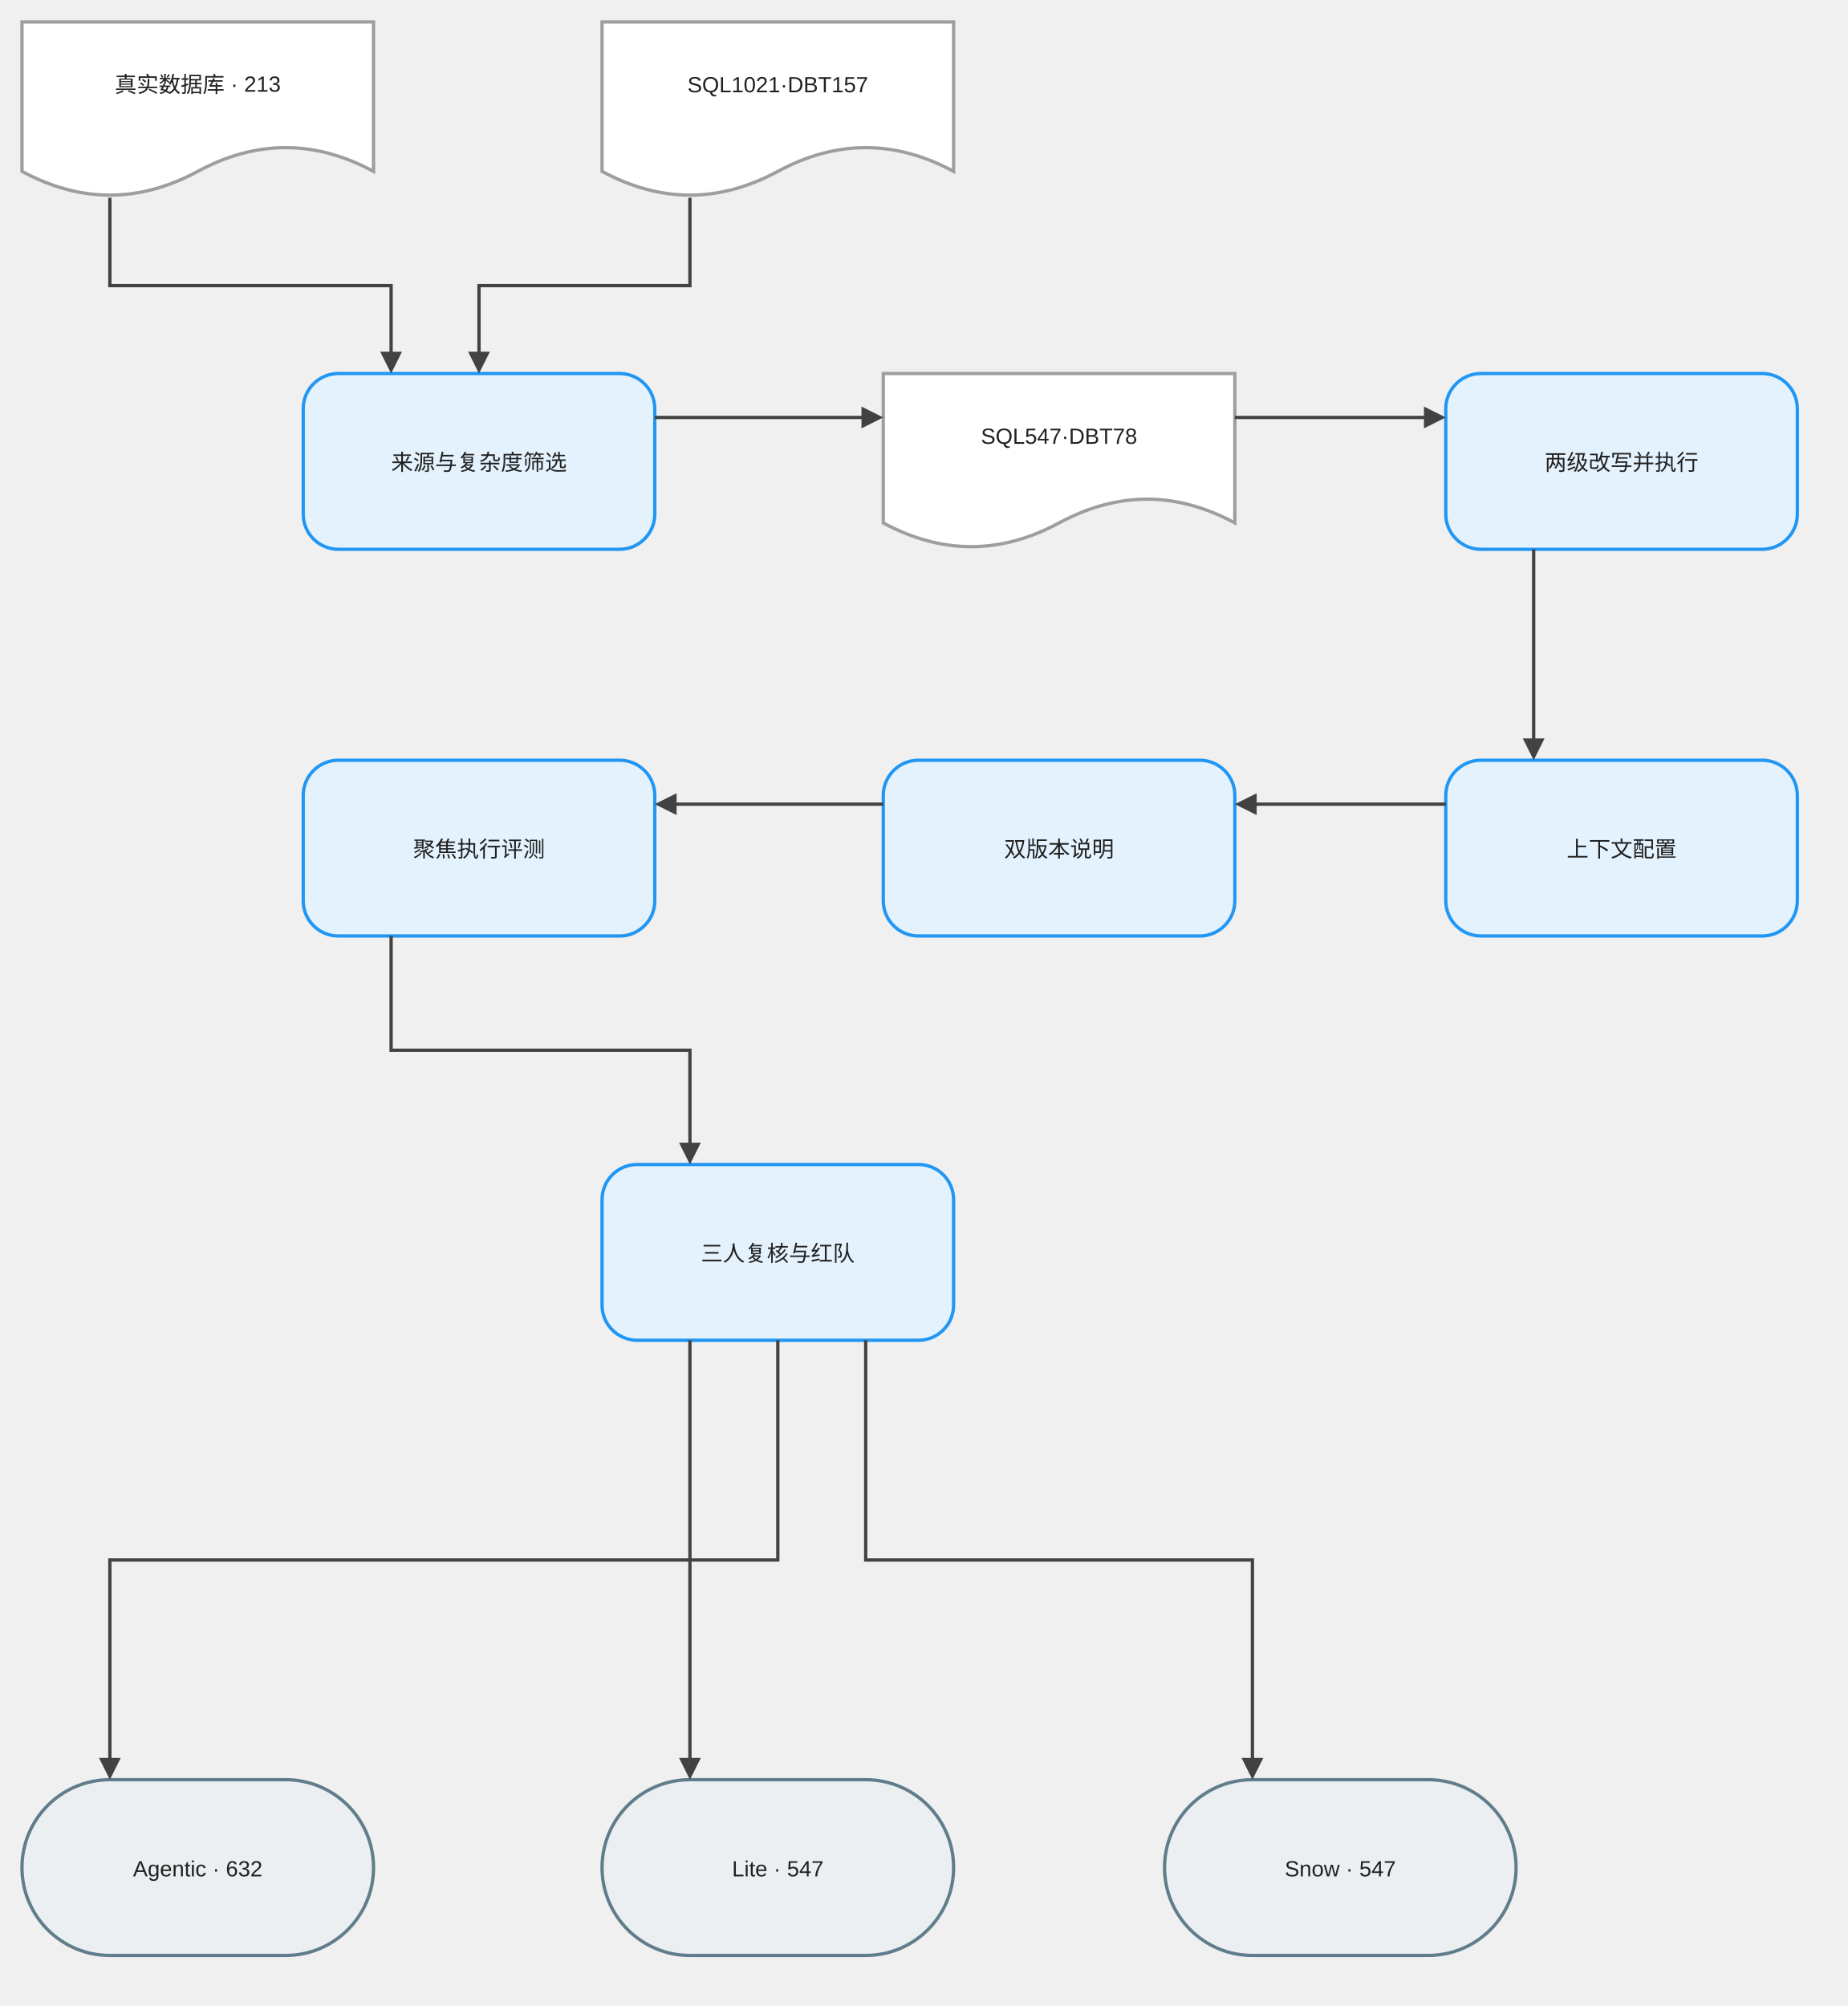
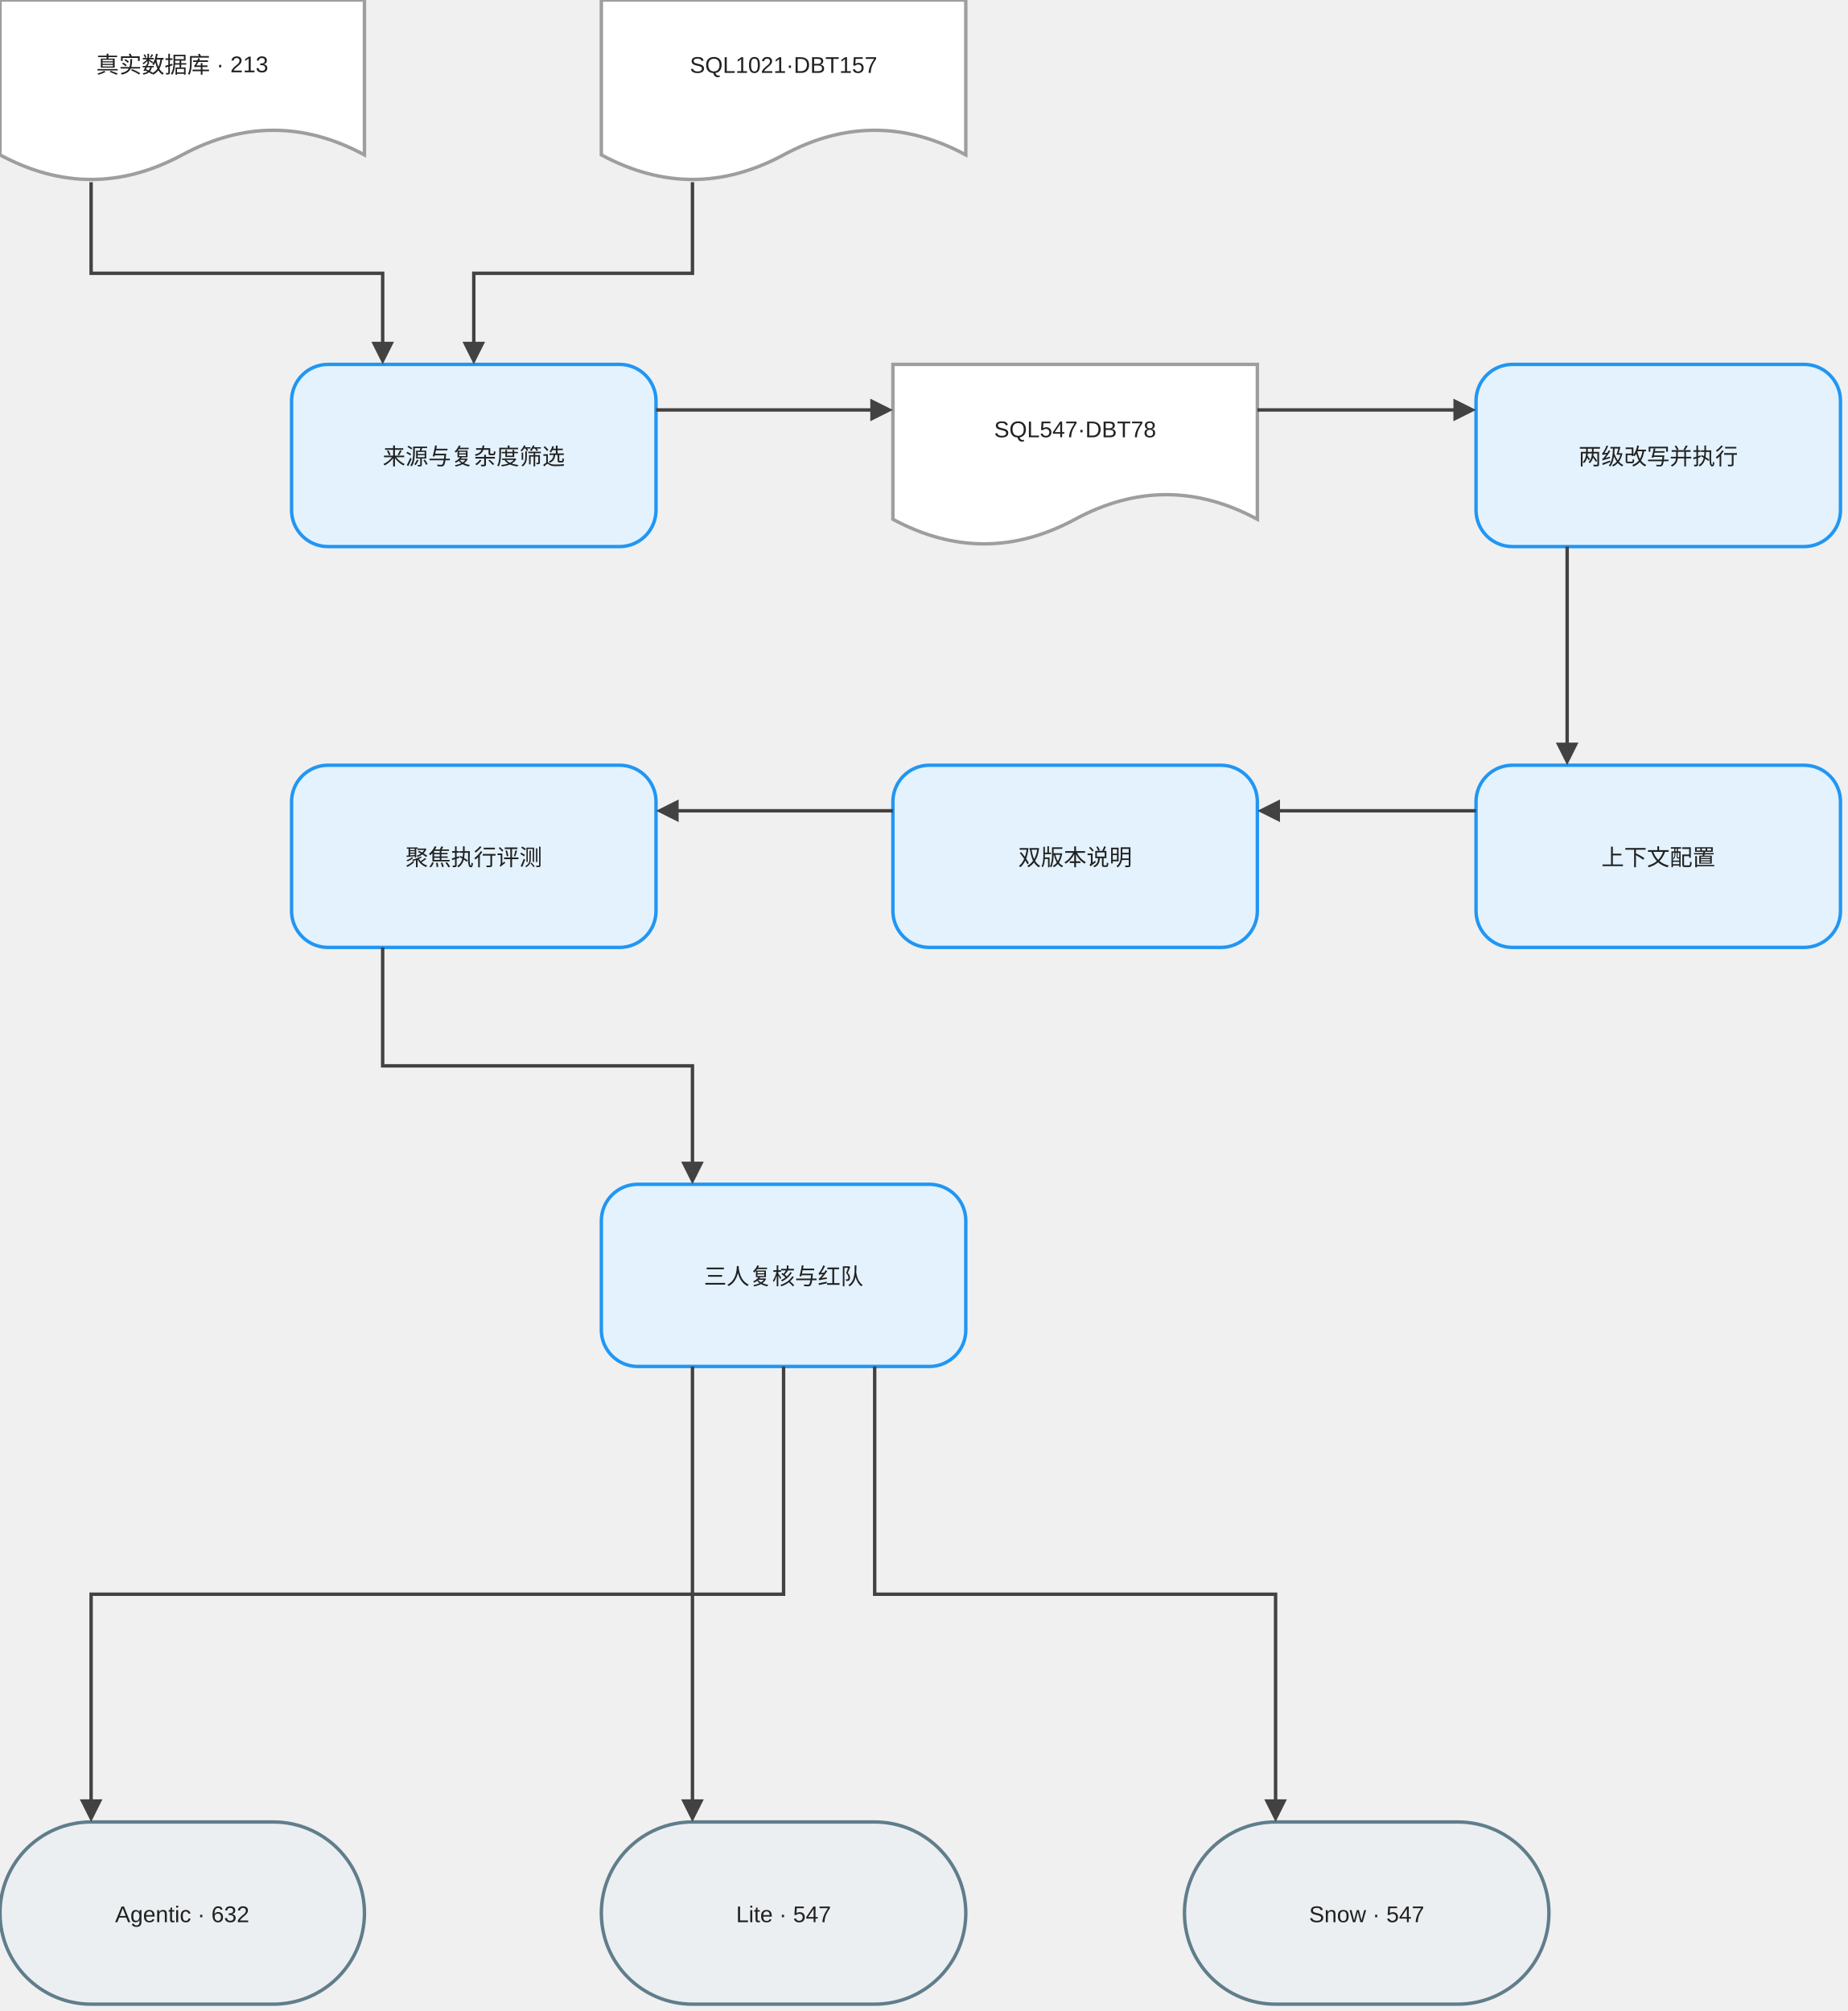
- <svg xmlns="http://www.w3.org/2000/svg" style="background: transparent; background-color: transparent; color-scheme: light;" version="1.1" width="841px" height="913px" viewBox="0 0 841 913" content="&lt;mxfile host=&quot;Electron&quot; agent=&quot;drawio-skill-cli&quot;&gt;&#10;  &lt;diagram name=&quot;Page-1&quot; id=&quot;0&quot;&gt;&#10;    &lt;mxGraphModel dx=&quot;-428&quot; dy=&quot;-256&quot; grid=&quot;0&quot; gridSize=&quot;8&quot; guides=&quot;1&quot; tooltips=&quot;1&quot; connect=&quot;1&quot; arrows=&quot;1&quot; fold=&quot;0&quot; page=&quot;0&quot; pageScale=&quot;1&quot; pageWidth=&quot;888&quot; pageHeight=&quot;984&quot; background=&quot;#FFFFFF&quot; math=&quot;0&quot; shadow=&quot;0&quot;&gt;&#10;      &lt;root&gt;&#10;        &lt;mxCell id=&quot;0&quot; /&gt;&#10;        &lt;mxCell id=&quot;1&quot; parent=&quot;0&quot; /&gt;&#10;        &lt;mxCell id=&quot;2&quot; parent=&quot;1&quot; style=&quot;convertToSvg=1;shape=document;boundedLbl=1;html=0;whiteSpace=wrap;fillColor=#FFFFFF;strokeColor=#9E9E9E;strokeWidth=1.5;fontColor=#212121;fontSize=10;fontFamily=Arial, Helvetica, sans-serif;verticalAlign=middle;align=center&quot; value=&quot;真实数据库 · 213&quot; vertex=&quot;1&quot;&gt;&#10;          &lt;mxGeometry height=&quot;80&quot; width=&quot;160&quot; y=&quot;24&quot; as=&quot;geometry&quot; /&gt;&#10;        &lt;/mxCell&gt;&#10;        &lt;mxCell id=&quot;3&quot; parent=&quot;1&quot; style=&quot;convertToSvg=1;shape=document;boundedLbl=1;html=0;whiteSpace=wrap;fillColor=#FFFFFF;strokeColor=#9E9E9E;strokeWidth=1.5;fontColor=#212121;fontSize=10;fontFamily=Arial, Helvetica, sans-serif;verticalAlign=middle;align=center&quot; value=&quot;SQL1021·DBT157&quot; vertex=&quot;1&quot;&gt;&#10;          &lt;mxGeometry height=&quot;80&quot; width=&quot;160&quot; x=&quot;264&quot; y=&quot;24&quot; as=&quot;geometry&quot; /&gt;&#10;        &lt;/mxCell&gt;&#10;        &lt;mxCell id=&quot;4&quot; parent=&quot;1&quot; style=&quot;convertToSvg=1;rounded=1;arcSize=20;html=0;whiteSpace=wrap;fillColor=#E3F2FD;strokeColor=#2196F3;strokeWidth=1.5;fontColor=#212121;fontSize=10;fontFamily=Arial, Helvetica, sans-serif;verticalAlign=middle;align=center&quot; value=&quot;来源与复杂度筛选&quot; vertex=&quot;1&quot;&gt;&#10;          &lt;mxGeometry height=&quot;80&quot; width=&quot;160&quot; x=&quot;128&quot; y=&quot;184&quot; as=&quot;geometry&quot; /&gt;&#10;        &lt;/mxCell&gt;&#10;        &lt;mxCell id=&quot;5&quot; parent=&quot;1&quot; style=&quot;convertToSvg=1;shape=document;boundedLbl=1;html=0;whiteSpace=wrap;fillColor=#FFFFFF;strokeColor=#9E9E9E;strokeWidth=1.5;fontColor=#212121;fontSize=10;fontFamily=Arial, Helvetica, sans-serif;verticalAlign=middle;align=center&quot; value=&quot;SQL547·DBT78&quot; vertex=&quot;1&quot;&gt;&#10;          &lt;mxGeometry height=&quot;80&quot; width=&quot;160&quot; x=&quot;392&quot; y=&quot;184&quot; as=&quot;geometry&quot; /&gt;&#10;        &lt;/mxCell&gt;&#10;        &lt;mxCell id=&quot;6&quot; parent=&quot;1&quot; style=&quot;convertToSvg=1;rounded=1;arcSize=20;html=0;whiteSpace=wrap;fillColor=#E3F2FD;strokeColor=#2196F3;strokeWidth=1.5;fontColor=#212121;fontSize=10;fontFamily=Arial, Helvetica, sans-serif;verticalAlign=middle;align=center&quot; value=&quot;两级改写并执行&quot; vertex=&quot;1&quot;&gt;&#10;          &lt;mxGeometry height=&quot;80&quot; width=&quot;160&quot; x=&quot;648&quot; y=&quot;184&quot; as=&quot;geometry&quot; /&gt;&#10;        &lt;/mxCell&gt;&#10;        &lt;mxCell id=&quot;7&quot; parent=&quot;1&quot; style=&quot;convertToSvg=1;rounded=1;arcSize=20;html=0;whiteSpace=wrap;fillColor=#E3F2FD;strokeColor=#2196F3;strokeWidth=1.5;fontColor=#212121;fontSize=10;fontFamily=Arial, Helvetica, sans-serif;verticalAlign=middle;align=center&quot; value=&quot;上下文配置&quot; vertex=&quot;1&quot;&gt;&#10;          &lt;mxGeometry height=&quot;80&quot; width=&quot;160&quot; x=&quot;648&quot; y=&quot;360&quot; as=&quot;geometry&quot; /&gt;&#10;        &lt;/mxCell&gt;&#10;        &lt;mxCell id=&quot;8&quot; parent=&quot;1&quot; style=&quot;convertToSvg=1;rounded=1;arcSize=20;html=0;whiteSpace=wrap;fillColor=#E3F2FD;strokeColor=#2196F3;strokeWidth=1.5;fontColor=#212121;fontSize=10;fontFamily=Arial, Helvetica, sans-serif;verticalAlign=middle;align=center&quot; value=&quot;双版本说明&quot; vertex=&quot;1&quot;&gt;&#10;          &lt;mxGeometry height=&quot;80&quot; width=&quot;160&quot; x=&quot;392&quot; y=&quot;360&quot; as=&quot;geometry&quot; /&gt;&#10;        &lt;/mxCell&gt;&#10;        &lt;mxCell id=&quot;9&quot; parent=&quot;1&quot; style=&quot;convertToSvg=1;rounded=1;arcSize=20;html=0;whiteSpace=wrap;fillColor=#E3F2FD;strokeColor=#2196F3;strokeWidth=1.5;fontColor=#212121;fontSize=10;fontFamily=Arial, Helvetica, sans-serif;verticalAlign=middle;align=center&quot; value=&quot;聚焦执行评测&quot; vertex=&quot;1&quot;&gt;&#10;          &lt;mxGeometry height=&quot;80&quot; width=&quot;160&quot; x=&quot;128&quot; y=&quot;360&quot; as=&quot;geometry&quot; /&gt;&#10;        &lt;/mxCell&gt;&#10;        &lt;mxCell id=&quot;10&quot; parent=&quot;1&quot; style=&quot;convertToSvg=1;rounded=1;arcSize=20;html=0;whiteSpace=wrap;fillColor=#E3F2FD;strokeColor=#2196F3;strokeWidth=1.5;fontColor=#212121;fontSize=10;fontFamily=Arial, Helvetica, sans-serif;verticalAlign=middle;align=center&quot; value=&quot;三人复核与红队&quot; vertex=&quot;1&quot;&gt;&#10;          &lt;mxGeometry height=&quot;80&quot; width=&quot;160&quot; x=&quot;264&quot; y=&quot;544&quot; as=&quot;geometry&quot; /&gt;&#10;        &lt;/mxCell&gt;&#10;        &lt;mxCell id=&quot;11&quot; parent=&quot;1&quot; style=&quot;convertToSvg=1;rounded=1;arcSize=50;html=0;whiteSpace=wrap;fillColor=#ECEFF1;strokeColor=#607D8B;strokeWidth=1.5;fontColor=#212121;fontSize=10;fontFamily=Arial, Helvetica, sans-serif;verticalAlign=middle;align=center&quot; value=&quot;Agentic · 632&quot; vertex=&quot;1&quot;&gt;&#10;          &lt;mxGeometry height=&quot;80&quot; width=&quot;160&quot; y=&quot;824&quot; as=&quot;geometry&quot; /&gt;&#10;        &lt;/mxCell&gt;&#10;        &lt;mxCell id=&quot;12&quot; parent=&quot;1&quot; style=&quot;convertToSvg=1;rounded=1;arcSize=50;html=0;whiteSpace=wrap;fillColor=#ECEFF1;strokeColor=#607D8B;strokeWidth=1.5;fontColor=#212121;fontSize=10;fontFamily=Arial, Helvetica, sans-serif;verticalAlign=middle;align=center&quot; value=&quot;Lite · 547&quot; vertex=&quot;1&quot;&gt;&#10;          &lt;mxGeometry height=&quot;80&quot; width=&quot;160&quot; x=&quot;264&quot; y=&quot;824&quot; as=&quot;geometry&quot; /&gt;&#10;        &lt;/mxCell&gt;&#10;        &lt;mxCell id=&quot;13&quot; parent=&quot;1&quot; style=&quot;convertToSvg=1;rounded=1;arcSize=50;html=0;whiteSpace=wrap;fillColor=#ECEFF1;strokeColor=#607D8B;strokeWidth=1.5;fontColor=#212121;fontSize=10;fontFamily=Arial, Helvetica, sans-serif;verticalAlign=middle;align=center&quot; value=&quot;Snow · 547&quot; vertex=&quot;1&quot;&gt;&#10;          &lt;mxGeometry height=&quot;80&quot; width=&quot;160&quot; x=&quot;520&quot; y=&quot;824&quot; as=&quot;geometry&quot; /&gt;&#10;        &lt;/mxCell&gt;&#10;        &lt;mxCell id=&quot;14&quot; edge=&quot;1&quot; parent=&quot;1&quot; source=&quot;2&quot; style=&quot;convertToSvg=1;edgeStyle=orthogonalEdgeStyle;rounded=0;orthogonalLoop=1;jettySize=auto;html=0;strokeColor=#424242;strokeWidth=1.5;endArrow=block;endFill=1;exitX=0.25;exitY=1;exitDx=0;exitDy=0;entryX=0.25;entryY=0;entryDx=0;entryDy=0;jumpStyle=arc;jumpSize=8&quot; target=&quot;4&quot; value=&quot;&quot;&gt;&#10;          &lt;mxGeometry relative=&quot;1&quot; as=&quot;geometry&quot; /&gt;&#10;        &lt;/mxCell&gt;&#10;        &lt;mxCell id=&quot;15&quot; edge=&quot;1&quot; parent=&quot;1&quot; source=&quot;3&quot; style=&quot;convertToSvg=1;edgeStyle=orthogonalEdgeStyle;rounded=0;orthogonalLoop=1;jettySize=auto;html=0;strokeColor=#424242;strokeWidth=1.5;endArrow=block;endFill=1;exitX=0.25;exitY=1;exitDx=0;exitDy=0;entryX=0.5;entryY=0;entryDx=0;entryDy=0;jumpStyle=arc;jumpSize=8&quot; target=&quot;4&quot; value=&quot;&quot;&gt;&#10;          &lt;mxGeometry relative=&quot;1&quot; as=&quot;geometry&quot; /&gt;&#10;        &lt;/mxCell&gt;&#10;        &lt;mxCell id=&quot;16&quot; edge=&quot;1&quot; parent=&quot;1&quot; source=&quot;4&quot; style=&quot;convertToSvg=1;edgeStyle=orthogonalEdgeStyle;rounded=0;orthogonalLoop=1;jettySize=auto;html=0;strokeColor=#424242;strokeWidth=1.5;endArrow=block;endFill=1;exitX=1;exitY=0.25;exitDx=0;exitDy=0;entryX=0;entryY=0.25;entryDx=0;entryDy=0;jumpStyle=arc;jumpSize=8&quot; target=&quot;5&quot; value=&quot;&quot;&gt;&#10;          &lt;mxGeometry relative=&quot;1&quot; as=&quot;geometry&quot; /&gt;&#10;        &lt;/mxCell&gt;&#10;        &lt;mxCell id=&quot;17&quot; edge=&quot;1&quot; parent=&quot;1&quot; source=&quot;5&quot; style=&quot;convertToSvg=1;edgeStyle=orthogonalEdgeStyle;rounded=0;orthogonalLoop=1;jettySize=auto;html=0;strokeColor=#424242;strokeWidth=1.5;endArrow=block;endFill=1;exitX=1;exitY=0.25;exitDx=0;exitDy=0;entryX=0;entryY=0.25;entryDx=0;entryDy=0;jumpStyle=arc;jumpSize=8&quot; target=&quot;6&quot; value=&quot;&quot;&gt;&#10;          &lt;mxGeometry relative=&quot;1&quot; as=&quot;geometry&quot; /&gt;&#10;        &lt;/mxCell&gt;&#10;        &lt;mxCell id=&quot;18&quot; edge=&quot;1&quot; parent=&quot;1&quot; source=&quot;6&quot; style=&quot;convertToSvg=1;edgeStyle=orthogonalEdgeStyle;rounded=0;orthogonalLoop=1;jettySize=auto;html=0;strokeColor=#424242;strokeWidth=1.5;endArrow=block;endFill=1;exitX=0.25;exitY=1;exitDx=0;exitDy=0;entryX=0.25;entryY=0;entryDx=0;entryDy=0;jumpStyle=arc;jumpSize=8&quot; target=&quot;7&quot; value=&quot;&quot;&gt;&#10;          &lt;mxGeometry relative=&quot;1&quot; as=&quot;geometry&quot; /&gt;&#10;        &lt;/mxCell&gt;&#10;        &lt;mxCell id=&quot;19&quot; edge=&quot;1&quot; parent=&quot;1&quot; source=&quot;7&quot; style=&quot;convertToSvg=1;edgeStyle=orthogonalEdgeStyle;rounded=0;orthogonalLoop=1;jettySize=auto;html=0;strokeColor=#424242;strokeWidth=1.5;endArrow=block;endFill=1;exitX=0;exitY=0.25;exitDx=0;exitDy=0;entryX=1;entryY=0.25;entryDx=0;entryDy=0;jumpStyle=arc;jumpSize=8&quot; target=&quot;8&quot; value=&quot;&quot;&gt;&#10;          &lt;mxGeometry relative=&quot;1&quot; as=&quot;geometry&quot; /&gt;&#10;        &lt;/mxCell&gt;&#10;        &lt;mxCell id=&quot;20&quot; edge=&quot;1&quot; parent=&quot;1&quot; source=&quot;8&quot; style=&quot;convertToSvg=1;edgeStyle=orthogonalEdgeStyle;rounded=0;orthogonalLoop=1;jettySize=auto;html=0;strokeColor=#424242;strokeWidth=1.5;endArrow=block;endFill=1;exitX=0;exitY=0.25;exitDx=0;exitDy=0;entryX=1;entryY=0.25;entryDx=0;entryDy=0;jumpStyle=arc;jumpSize=8&quot; target=&quot;9&quot; value=&quot;&quot;&gt;&#10;          &lt;mxGeometry relative=&quot;1&quot; as=&quot;geometry&quot; /&gt;&#10;        &lt;/mxCell&gt;&#10;        &lt;mxCell id=&quot;21&quot; edge=&quot;1&quot; parent=&quot;1&quot; source=&quot;9&quot; style=&quot;convertToSvg=1;edgeStyle=orthogonalEdgeStyle;rounded=0;orthogonalLoop=1;jettySize=auto;html=0;strokeColor=#424242;strokeWidth=1.5;endArrow=block;endFill=1;exitX=0.25;exitY=1;exitDx=0;exitDy=0;entryX=0.25;entryY=0;entryDx=0;entryDy=0;jumpStyle=arc;jumpSize=8&quot; target=&quot;10&quot; value=&quot;&quot;&gt;&#10;          &lt;mxGeometry relative=&quot;1&quot; as=&quot;geometry&quot; /&gt;&#10;        &lt;/mxCell&gt;&#10;        &lt;mxCell id=&quot;22&quot; edge=&quot;1&quot; parent=&quot;1&quot; source=&quot;10&quot; style=&quot;convertToSvg=1;edgeStyle=orthogonalEdgeStyle;rounded=0;orthogonalLoop=1;jettySize=auto;html=0;strokeColor=#424242;strokeWidth=1.5;endArrow=block;endFill=1;exitX=0.25;exitY=1;exitDx=0;exitDy=0;entryX=0.25;entryY=0;entryDx=0;entryDy=0;jumpStyle=arc;jumpSize=8&quot; target=&quot;11&quot; value=&quot;&quot;&gt;&#10;          &lt;mxGeometry relative=&quot;1&quot; as=&quot;geometry&quot; /&gt;&#10;        &lt;/mxCell&gt;&#10;        &lt;mxCell id=&quot;23&quot; edge=&quot;1&quot; parent=&quot;1&quot; source=&quot;10&quot; style=&quot;convertToSvg=1;edgeStyle=orthogonalEdgeStyle;rounded=0;orthogonalLoop=1;jettySize=auto;html=0;strokeColor=#424242;strokeWidth=1.5;endArrow=block;endFill=1;exitX=0.5;exitY=1;exitDx=0;exitDy=0;entryX=0.25;entryY=0;entryDx=0;entryDy=0;jumpStyle=arc;jumpSize=8&quot; target=&quot;12&quot; value=&quot;&quot;&gt;&#10;          &lt;mxGeometry relative=&quot;1&quot; as=&quot;geometry&quot; /&gt;&#10;        &lt;/mxCell&gt;&#10;        &lt;mxCell id=&quot;24&quot; edge=&quot;1&quot; parent=&quot;1&quot; source=&quot;10&quot; style=&quot;convertToSvg=1;edgeStyle=orthogonalEdgeStyle;rounded=0;orthogonalLoop=1;jettySize=auto;html=0;strokeColor=#424242;strokeWidth=1.5;endArrow=block;endFill=1;exitX=0.75;exitY=1;exitDx=0;exitDy=0;entryX=0.25;entryY=0;entryDx=0;entryDy=0;jumpStyle=arc;jumpSize=8&quot; target=&quot;13&quot; value=&quot;&quot;&gt;&#10;          &lt;mxGeometry relative=&quot;1&quot; as=&quot;geometry&quot; /&gt;&#10;        &lt;/mxCell&gt;&#10;      &lt;/root&gt;&#10;    &lt;/mxGraphModel&gt;&#10;  &lt;/diagram&gt;&#10;&lt;/mxfile&gt;&#10;">
+ <svg xmlns="http://www.w3.org/2000/svg" style="background: transparent; background-color: transparent; color-scheme: light;" version="1.1" width="811px" height="883px" viewBox="0 0 811 883">
  <defs />
  <g>
    <g data-cell-id="0">
      <g data-cell-id="1">
        <g data-cell-id="2">
          <g>
-             <path d="M 10 10 L 170 10 L 170 78 Q 130 56.4 90 78 Q 50 99.6 10 78 L 10 22 Z" fill="#ffffff" stroke="#9e9e9e" stroke-width="1.5" stroke-miterlimit="10" pointer-events="all" style="fill: rgb(255, 255, 255); stroke: rgb(158, 158, 158);" />
-           </g>
-           <g>
-             <g fill="#212121" font-family="Arial, Helvetica, sans-serif" text-anchor="middle" font-size="10px" style="fill: rgb(33, 33, 33);">
-               <g transform="translate(90,42) scale(1)">
+             <path d="M 0 0 L 160 0 L 160 68 Q 120 46.4 80 68 Q 40 89.6 0 68 L 0 12 Z" fill="#ffffff" stroke="#9e9e9e" stroke-width="1.5" stroke-miterlimit="10" pointer-events="all" style="fill: rgb(255, 255, 255); stroke: rgb(158, 158, 158);" />
+           </g>
+           <g>
+             <g fill="#212121" font-family="Arial, Helvetica, sans-serif" text-anchor="middle" font-size="10px" style="fill: rgb(33, 33, 33);">
+               <g transform="translate(80,32) scale(1)">
                <text>
                  <tspan>真实数据库 · 213</tspan>
                </text>
              </g>
            </g>
          </g>
        </g>
        <g data-cell-id="3">
          <g>
-             <path d="M 274 10 L 434 10 L 434 78 Q 394 56.4 354 78 Q 314 99.6 274 78 L 274 22 Z" fill="#ffffff" stroke="#9e9e9e" stroke-width="1.5" stroke-miterlimit="10" pointer-events="all" style="fill: rgb(255, 255, 255); stroke: rgb(158, 158, 158);" />
-           </g>
-           <g>
-             <g fill="#212121" font-family="Arial, Helvetica, sans-serif" text-anchor="middle" font-size="10px" style="fill: rgb(33, 33, 33);">
-               <g transform="translate(354,42) scale(1)">
+             <path d="M 264 0 L 424 0 L 424 68 Q 384 46.4 344 68 Q 304 89.6 264 68 L 264 12 Z" fill="#ffffff" stroke="#9e9e9e" stroke-width="1.5" stroke-miterlimit="10" pointer-events="all" style="fill: rgb(255, 255, 255); stroke: rgb(158, 158, 158);" />
+           </g>
+           <g>
+             <g fill="#212121" font-family="Arial, Helvetica, sans-serif" text-anchor="middle" font-size="10px" style="fill: rgb(33, 33, 33);">
+               <g transform="translate(344,32) scale(1)">
                <text>
                  <tspan>SQL1021·DBT157</tspan>
                </text>
              </g>
            </g>
          </g>
        </g>
        <g data-cell-id="4">
          <g>
-             <rect x="138" y="170" width="160" height="80" rx="16" ry="16" fill="#e3f2fd" stroke="#2196f3" stroke-width="1.5" pointer-events="all" style="fill: rgb(227, 242, 253); stroke: rgb(33, 150, 243);" />
-           </g>
-           <g>
-             <g fill="#212121" font-family="Arial, Helvetica, sans-serif" text-anchor="middle" font-size="10px" style="fill: rgb(33, 33, 33);">
-               <g transform="translate(218,214) scale(1)">
+             <rect x="128" y="160" width="160" height="80" rx="16" ry="16" fill="#e3f2fd" stroke="#2196f3" stroke-width="1.5" pointer-events="all" style="fill: rgb(227, 242, 253); stroke: rgb(33, 150, 243);" />
+           </g>
+           <g>
+             <g fill="#212121" font-family="Arial, Helvetica, sans-serif" text-anchor="middle" font-size="10px" style="fill: rgb(33, 33, 33);">
+               <g transform="translate(208,204) scale(1)">
                <text>
                  <tspan>来源与复杂度筛选</tspan>
                </text>
              </g>
            </g>
          </g>
        </g>
        <g data-cell-id="5">
          <g>
-             <path d="M 402 170 L 562 170 L 562 238 Q 522 216.4 482 238 Q 442 259.6 402 238 L 402 182 Z" fill="#ffffff" stroke="#9e9e9e" stroke-width="1.5" stroke-miterlimit="10" pointer-events="all" style="fill: rgb(255, 255, 255); stroke: rgb(158, 158, 158);" />
-           </g>
-           <g>
-             <g fill="#212121" font-family="Arial, Helvetica, sans-serif" text-anchor="middle" font-size="10px" style="fill: rgb(33, 33, 33);">
-               <g transform="translate(482,202) scale(1)">
+             <path d="M 392 160 L 552 160 L 552 228 Q 512 206.4 472 228 Q 432 249.6 392 228 L 392 172 Z" fill="#ffffff" stroke="#9e9e9e" stroke-width="1.5" stroke-miterlimit="10" pointer-events="all" style="fill: rgb(255, 255, 255); stroke: rgb(158, 158, 158);" />
+           </g>
+           <g>
+             <g fill="#212121" font-family="Arial, Helvetica, sans-serif" text-anchor="middle" font-size="10px" style="fill: rgb(33, 33, 33);">
+               <g transform="translate(472,192) scale(1)">
                <text>
                  <tspan>SQL547·DBT78</tspan>
                </text>
              </g>
            </g>
          </g>
        </g>
        <g data-cell-id="6">
          <g>
-             <rect x="658" y="170" width="160" height="80" rx="16" ry="16" fill="#e3f2fd" stroke="#2196f3" stroke-width="1.5" pointer-events="all" style="fill: rgb(227, 242, 253); stroke: rgb(33, 150, 243);" />
-           </g>
-           <g>
-             <g fill="#212121" font-family="Arial, Helvetica, sans-serif" text-anchor="middle" font-size="10px" style="fill: rgb(33, 33, 33);">
-               <g transform="translate(738,214) scale(1)">
+             <rect x="648" y="160" width="160" height="80" rx="16" ry="16" fill="#e3f2fd" stroke="#2196f3" stroke-width="1.5" pointer-events="all" style="fill: rgb(227, 242, 253); stroke: rgb(33, 150, 243);" />
+           </g>
+           <g>
+             <g fill="#212121" font-family="Arial, Helvetica, sans-serif" text-anchor="middle" font-size="10px" style="fill: rgb(33, 33, 33);">
+               <g transform="translate(728,204) scale(1)">
                <text>
                  <tspan>两级改写并执行</tspan>
                </text>
              </g>
            </g>
          </g>
        </g>
        <g data-cell-id="7">
          <g>
-             <rect x="658" y="346" width="160" height="80" rx="16" ry="16" fill="#e3f2fd" stroke="#2196f3" stroke-width="1.5" pointer-events="all" style="fill: rgb(227, 242, 253); stroke: rgb(33, 150, 243);" />
-           </g>
-           <g>
-             <g fill="#212121" font-family="Arial, Helvetica, sans-serif" text-anchor="middle" font-size="10px" style="fill: rgb(33, 33, 33);">
-               <g transform="translate(738,390) scale(1)">
+             <rect x="648" y="336" width="160" height="80" rx="16" ry="16" fill="#e3f2fd" stroke="#2196f3" stroke-width="1.5" pointer-events="all" style="fill: rgb(227, 242, 253); stroke: rgb(33, 150, 243);" />
+           </g>
+           <g>
+             <g fill="#212121" font-family="Arial, Helvetica, sans-serif" text-anchor="middle" font-size="10px" style="fill: rgb(33, 33, 33);">
+               <g transform="translate(728,380) scale(1)">
                <text>
                  <tspan>上下文配置</tspan>
                </text>
              </g>
            </g>
          </g>
        </g>
        <g data-cell-id="8">
          <g>
-             <rect x="402" y="346" width="160" height="80" rx="16" ry="16" fill="#e3f2fd" stroke="#2196f3" stroke-width="1.5" pointer-events="all" style="fill: rgb(227, 242, 253); stroke: rgb(33, 150, 243);" />
-           </g>
-           <g>
-             <g fill="#212121" font-family="Arial, Helvetica, sans-serif" text-anchor="middle" font-size="10px" style="fill: rgb(33, 33, 33);">
-               <g transform="translate(482,390) scale(1)">
+             <rect x="392" y="336" width="160" height="80" rx="16" ry="16" fill="#e3f2fd" stroke="#2196f3" stroke-width="1.5" pointer-events="all" style="fill: rgb(227, 242, 253); stroke: rgb(33, 150, 243);" />
+           </g>
+           <g>
+             <g fill="#212121" font-family="Arial, Helvetica, sans-serif" text-anchor="middle" font-size="10px" style="fill: rgb(33, 33, 33);">
+               <g transform="translate(472,380) scale(1)">
                <text>
                  <tspan>双版本说明</tspan>
                </text>
              </g>
            </g>
          </g>
        </g>
        <g data-cell-id="9">
          <g>
-             <rect x="138" y="346" width="160" height="80" rx="16" ry="16" fill="#e3f2fd" stroke="#2196f3" stroke-width="1.5" pointer-events="all" style="fill: rgb(227, 242, 253); stroke: rgb(33, 150, 243);" />
-           </g>
-           <g>
-             <g fill="#212121" font-family="Arial, Helvetica, sans-serif" text-anchor="middle" font-size="10px" style="fill: rgb(33, 33, 33);">
-               <g transform="translate(218,390) scale(1)">
+             <rect x="128" y="336" width="160" height="80" rx="16" ry="16" fill="#e3f2fd" stroke="#2196f3" stroke-width="1.5" pointer-events="all" style="fill: rgb(227, 242, 253); stroke: rgb(33, 150, 243);" />
+           </g>
+           <g>
+             <g fill="#212121" font-family="Arial, Helvetica, sans-serif" text-anchor="middle" font-size="10px" style="fill: rgb(33, 33, 33);">
+               <g transform="translate(208,380) scale(1)">
                <text>
                  <tspan>聚焦执行评测</tspan>
                </text>
              </g>
            </g>
          </g>
        </g>
        <g data-cell-id="10">
          <g>
-             <rect x="274" y="530" width="160" height="80" rx="16" ry="16" fill="#e3f2fd" stroke="#2196f3" stroke-width="1.5" pointer-events="all" style="fill: rgb(227, 242, 253); stroke: rgb(33, 150, 243);" />
-           </g>
-           <g>
-             <g fill="#212121" font-family="Arial, Helvetica, sans-serif" text-anchor="middle" font-size="10px" style="fill: rgb(33, 33, 33);">
-               <g transform="translate(354,574) scale(1)">
+             <rect x="264" y="520" width="160" height="80" rx="16" ry="16" fill="#e3f2fd" stroke="#2196f3" stroke-width="1.5" pointer-events="all" style="fill: rgb(227, 242, 253); stroke: rgb(33, 150, 243);" />
+           </g>
+           <g>
+             <g fill="#212121" font-family="Arial, Helvetica, sans-serif" text-anchor="middle" font-size="10px" style="fill: rgb(33, 33, 33);">
+               <g transform="translate(344,564) scale(1)">
                <text>
                  <tspan>三人复核与红队</tspan>
                </text>
              </g>
            </g>
          </g>
        </g>
        <g data-cell-id="11">
          <g>
-             <rect x="10" y="810" width="160" height="80" rx="40" ry="40" fill="#eceff1" stroke="#607d8b" stroke-width="1.5" pointer-events="all" style="fill: rgb(236, 239, 241); stroke: rgb(96, 125, 139);" />
-           </g>
-           <g>
-             <g fill="#212121" font-family="Arial, Helvetica, sans-serif" text-anchor="middle" font-size="10px" style="fill: rgb(33, 33, 33);">
-               <g transform="translate(90,854) scale(1)">
+             <rect x="0" y="800" width="160" height="80" rx="40" ry="40" fill="#eceff1" stroke="#607d8b" stroke-width="1.5" pointer-events="all" style="fill: rgb(236, 239, 241); stroke: rgb(96, 125, 139);" />
+           </g>
+           <g>
+             <g fill="#212121" font-family="Arial, Helvetica, sans-serif" text-anchor="middle" font-size="10px" style="fill: rgb(33, 33, 33);">
+               <g transform="translate(80,844) scale(1)">
                <text>
                  <tspan>Agentic · 632</tspan>
                </text>
              </g>
            </g>
          </g>
        </g>
        <g data-cell-id="12">
          <g>
-             <rect x="274" y="810" width="160" height="80" rx="40" ry="40" fill="#eceff1" stroke="#607d8b" stroke-width="1.5" pointer-events="all" style="fill: rgb(236, 239, 241); stroke: rgb(96, 125, 139);" />
-           </g>
-           <g>
-             <g fill="#212121" font-family="Arial, Helvetica, sans-serif" text-anchor="middle" font-size="10px" style="fill: rgb(33, 33, 33);">
-               <g transform="translate(354,854) scale(1)">
+             <rect x="264" y="800" width="160" height="80" rx="40" ry="40" fill="#eceff1" stroke="#607d8b" stroke-width="1.5" pointer-events="all" style="fill: rgb(236, 239, 241); stroke: rgb(96, 125, 139);" />
+           </g>
+           <g>
+             <g fill="#212121" font-family="Arial, Helvetica, sans-serif" text-anchor="middle" font-size="10px" style="fill: rgb(33, 33, 33);">
+               <g transform="translate(344,844) scale(1)">
                <text>
                  <tspan>Lite · 547</tspan>
                </text>
              </g>
            </g>
          </g>
        </g>
        <g data-cell-id="13">
          <g>
-             <rect x="530" y="810" width="160" height="80" rx="40" ry="40" fill="#eceff1" stroke="#607d8b" stroke-width="1.5" pointer-events="all" style="fill: rgb(236, 239, 241); stroke: rgb(96, 125, 139);" />
-           </g>
-           <g>
-             <g fill="#212121" font-family="Arial, Helvetica, sans-serif" text-anchor="middle" font-size="10px" style="fill: rgb(33, 33, 33);">
-               <g transform="translate(610,854) scale(1)">
+             <rect x="520" y="800" width="160" height="80" rx="40" ry="40" fill="#eceff1" stroke="#607d8b" stroke-width="1.5" pointer-events="all" style="fill: rgb(236, 239, 241); stroke: rgb(96, 125, 139);" />
+           </g>
+           <g>
+             <g fill="#212121" font-family="Arial, Helvetica, sans-serif" text-anchor="middle" font-size="10px" style="fill: rgb(33, 33, 33);">
+               <g transform="translate(600,844) scale(1)">
                <text>
                  <tspan>Snow · 547</tspan>
                </text>
              </g>
            </g>
          </g>
        </g>
        <g data-cell-id="14">
          <g>
-             <path d="M 50 90 L 50 130 L 178 130 L 178 160.82" fill="none" stroke="#424242" stroke-width="1.5" stroke-miterlimit="10" pointer-events="stroke" style="stroke: rgb(66, 66, 66);" />
-             <path d="M 178 168.32 L 174.25 160.82 L 181.75 160.82 Z" fill="#424242" stroke="#424242" stroke-width="1.5" stroke-miterlimit="10" pointer-events="all" style="fill: rgb(66, 66, 66); stroke: rgb(66, 66, 66);" />
+             <path d="M 40 80 L 40 120 L 168 120 L 168 150.82" fill="none" stroke="#424242" stroke-width="1.5" stroke-miterlimit="10" pointer-events="stroke" style="stroke: rgb(66, 66, 66);" />
+             <path d="M 168 158.32 L 164.25 150.82 L 171.75 150.82 Z" fill="#424242" stroke="#424242" stroke-width="1.5" stroke-miterlimit="10" pointer-events="all" style="fill: rgb(66, 66, 66); stroke: rgb(66, 66, 66);" />
          </g>
        </g>
        <g data-cell-id="15">
          <g>
-             <path d="M 314 90 L 314 130 L 218 130 L 218 160.82" fill="none" stroke="#424242" stroke-width="1.5" stroke-miterlimit="10" pointer-events="stroke" style="stroke: rgb(66, 66, 66);" />
-             <path d="M 218 168.32 L 214.25 160.82 L 221.75 160.82 Z" fill="#424242" stroke="#424242" stroke-width="1.5" stroke-miterlimit="10" pointer-events="all" style="fill: rgb(66, 66, 66); stroke: rgb(66, 66, 66);" />
+             <path d="M 304 80 L 304 120 L 208 120 L 208 150.82" fill="none" stroke="#424242" stroke-width="1.5" stroke-miterlimit="10" pointer-events="stroke" style="stroke: rgb(66, 66, 66);" />
+             <path d="M 208 158.32 L 204.25 150.82 L 211.75 150.82 Z" fill="#424242" stroke="#424242" stroke-width="1.5" stroke-miterlimit="10" pointer-events="all" style="fill: rgb(66, 66, 66); stroke: rgb(66, 66, 66);" />
          </g>
        </g>
        <g data-cell-id="16">
          <g>
-             <path d="M 298 190 L 392.82 190" fill="none" stroke="#424242" stroke-width="1.5" stroke-miterlimit="10" pointer-events="stroke" style="stroke: rgb(66, 66, 66);" />
-             <path d="M 400.32 190 L 392.82 193.75 L 392.82 186.25 Z" fill="#424242" stroke="#424242" stroke-width="1.5" stroke-miterlimit="10" pointer-events="all" style="fill: rgb(66, 66, 66); stroke: rgb(66, 66, 66);" />
+             <path d="M 288 180 L 382.82 180" fill="none" stroke="#424242" stroke-width="1.5" stroke-miterlimit="10" pointer-events="stroke" style="stroke: rgb(66, 66, 66);" />
+             <path d="M 390.32 180 L 382.82 183.75 L 382.82 176.25 Z" fill="#424242" stroke="#424242" stroke-width="1.5" stroke-miterlimit="10" pointer-events="all" style="fill: rgb(66, 66, 66); stroke: rgb(66, 66, 66);" />
          </g>
        </g>
        <g data-cell-id="17">
          <g>
-             <path d="M 562 190 L 648.82 190" fill="none" stroke="#424242" stroke-width="1.5" stroke-miterlimit="10" pointer-events="stroke" style="stroke: rgb(66, 66, 66);" />
-             <path d="M 656.32 190 L 648.82 193.75 L 648.82 186.25 Z" fill="#424242" stroke="#424242" stroke-width="1.5" stroke-miterlimit="10" pointer-events="all" style="fill: rgb(66, 66, 66); stroke: rgb(66, 66, 66);" />
+             <path d="M 552 180 L 638.82 180" fill="none" stroke="#424242" stroke-width="1.5" stroke-miterlimit="10" pointer-events="stroke" style="stroke: rgb(66, 66, 66);" />
+             <path d="M 646.32 180 L 638.82 183.75 L 638.82 176.25 Z" fill="#424242" stroke="#424242" stroke-width="1.5" stroke-miterlimit="10" pointer-events="all" style="fill: rgb(66, 66, 66); stroke: rgb(66, 66, 66);" />
          </g>
        </g>
        <g data-cell-id="18">
          <g>
-             <path d="M 698 250 L 698 336.82" fill="none" stroke="#424242" stroke-width="1.5" stroke-miterlimit="10" pointer-events="stroke" style="stroke: rgb(66, 66, 66);" />
-             <path d="M 698 344.32 L 694.25 336.82 L 701.75 336.82 Z" fill="#424242" stroke="#424242" stroke-width="1.5" stroke-miterlimit="10" pointer-events="all" style="fill: rgb(66, 66, 66); stroke: rgb(66, 66, 66);" />
+             <path d="M 688 240 L 688 326.82" fill="none" stroke="#424242" stroke-width="1.5" stroke-miterlimit="10" pointer-events="stroke" style="stroke: rgb(66, 66, 66);" />
+             <path d="M 688 334.32 L 684.25 326.82 L 691.75 326.82 Z" fill="#424242" stroke="#424242" stroke-width="1.5" stroke-miterlimit="10" pointer-events="all" style="fill: rgb(66, 66, 66); stroke: rgb(66, 66, 66);" />
          </g>
        </g>
        <g data-cell-id="19">
          <g>
-             <path d="M 658 366 L 571.18 366" fill="none" stroke="#424242" stroke-width="1.5" stroke-miterlimit="10" pointer-events="stroke" style="stroke: rgb(66, 66, 66);" />
-             <path d="M 563.68 366 L 571.18 362.25 L 571.18 369.75 Z" fill="#424242" stroke="#424242" stroke-width="1.5" stroke-miterlimit="10" pointer-events="all" style="fill: rgb(66, 66, 66); stroke: rgb(66, 66, 66);" />
+             <path d="M 648 356 L 561.18 356" fill="none" stroke="#424242" stroke-width="1.5" stroke-miterlimit="10" pointer-events="stroke" style="stroke: rgb(66, 66, 66);" />
+             <path d="M 553.68 356 L 561.18 352.25 L 561.18 359.75 Z" fill="#424242" stroke="#424242" stroke-width="1.5" stroke-miterlimit="10" pointer-events="all" style="fill: rgb(66, 66, 66); stroke: rgb(66, 66, 66);" />
          </g>
        </g>
        <g data-cell-id="20">
          <g>
-             <path d="M 402 366 L 307.18 366" fill="none" stroke="#424242" stroke-width="1.5" stroke-miterlimit="10" pointer-events="stroke" style="stroke: rgb(66, 66, 66);" />
-             <path d="M 299.68 366 L 307.18 362.25 L 307.18 369.75 Z" fill="#424242" stroke="#424242" stroke-width="1.5" stroke-miterlimit="10" pointer-events="all" style="fill: rgb(66, 66, 66); stroke: rgb(66, 66, 66);" />
+             <path d="M 392 356 L 297.18 356" fill="none" stroke="#424242" stroke-width="1.5" stroke-miterlimit="10" pointer-events="stroke" style="stroke: rgb(66, 66, 66);" />
+             <path d="M 289.68 356 L 297.18 352.25 L 297.18 359.75 Z" fill="#424242" stroke="#424242" stroke-width="1.5" stroke-miterlimit="10" pointer-events="all" style="fill: rgb(66, 66, 66); stroke: rgb(66, 66, 66);" />
          </g>
        </g>
        <g data-cell-id="21">
          <g>
-             <path d="M 178 426 L 178 478 L 314 478 L 314 520.82" fill="none" stroke="#424242" stroke-width="1.5" stroke-miterlimit="10" pointer-events="stroke" style="stroke: rgb(66, 66, 66);" />
-             <path d="M 314 528.32 L 310.25 520.82 L 317.75 520.82 Z" fill="#424242" stroke="#424242" stroke-width="1.5" stroke-miterlimit="10" pointer-events="all" style="fill: rgb(66, 66, 66); stroke: rgb(66, 66, 66);" />
+             <path d="M 168 416 L 168 468 L 304 468 L 304 510.82" fill="none" stroke="#424242" stroke-width="1.5" stroke-miterlimit="10" pointer-events="stroke" style="stroke: rgb(66, 66, 66);" />
+             <path d="M 304 518.32 L 300.25 510.82 L 307.75 510.82 Z" fill="#424242" stroke="#424242" stroke-width="1.5" stroke-miterlimit="10" pointer-events="all" style="fill: rgb(66, 66, 66); stroke: rgb(66, 66, 66);" />
          </g>
        </g>
        <g data-cell-id="22">
          <g>
-             <path d="M 314 610 L 314 710 L 50 710 L 50 800.82" fill="none" stroke="#424242" stroke-width="1.5" stroke-miterlimit="10" pointer-events="stroke" style="stroke: rgb(66, 66, 66);" />
-             <path d="M 50 808.32 L 46.25 800.82 L 53.75 800.82 Z" fill="#424242" stroke="#424242" stroke-width="1.5" stroke-miterlimit="10" pointer-events="all" style="fill: rgb(66, 66, 66); stroke: rgb(66, 66, 66);" />
+             <path d="M 304 600 L 304 700 L 40 700 L 40 790.82" fill="none" stroke="#424242" stroke-width="1.5" stroke-miterlimit="10" pointer-events="stroke" style="stroke: rgb(66, 66, 66);" />
+             <path d="M 40 798.32 L 36.25 790.82 L 43.75 790.82 Z" fill="#424242" stroke="#424242" stroke-width="1.5" stroke-miterlimit="10" pointer-events="all" style="fill: rgb(66, 66, 66); stroke: rgb(66, 66, 66);" />
          </g>
        </g>
        <g data-cell-id="23">
          <g>
-             <path d="M 354 610 L 354 710 L 314 710 L 314 800.82" fill="none" stroke="#424242" stroke-width="1.5" stroke-miterlimit="10" pointer-events="stroke" style="stroke: rgb(66, 66, 66);" />
-             <path d="M 314 808.32 L 310.25 800.82 L 317.75 800.82 Z" fill="#424242" stroke="#424242" stroke-width="1.5" stroke-miterlimit="10" pointer-events="all" style="fill: rgb(66, 66, 66); stroke: rgb(66, 66, 66);" />
+             <path d="M 344 600 L 344 700 L 304 700 L 304 790.82" fill="none" stroke="#424242" stroke-width="1.5" stroke-miterlimit="10" pointer-events="stroke" style="stroke: rgb(66, 66, 66);" />
+             <path d="M 304 798.32 L 300.25 790.82 L 307.75 790.82 Z" fill="#424242" stroke="#424242" stroke-width="1.5" stroke-miterlimit="10" pointer-events="all" style="fill: rgb(66, 66, 66); stroke: rgb(66, 66, 66);" />
          </g>
        </g>
        <g data-cell-id="24">
          <g>
-             <path d="M 394 610 L 394 710 L 570 710 L 570 800.82" fill="none" stroke="#424242" stroke-width="1.5" stroke-miterlimit="10" pointer-events="stroke" style="stroke: rgb(66, 66, 66);" />
-             <path d="M 570 808.32 L 566.25 800.82 L 573.75 800.82 Z" fill="#424242" stroke="#424242" stroke-width="1.5" stroke-miterlimit="10" pointer-events="all" style="fill: rgb(66, 66, 66); stroke: rgb(66, 66, 66);" />
+             <path d="M 384 600 L 384 700 L 560 700 L 560 790.82" fill="none" stroke="#424242" stroke-width="1.5" stroke-miterlimit="10" pointer-events="stroke" style="stroke: rgb(66, 66, 66);" />
+             <path d="M 560 798.32 L 556.25 790.82 L 563.75 790.82 Z" fill="#424242" stroke="#424242" stroke-width="1.5" stroke-miterlimit="10" pointer-events="all" style="fill: rgb(66, 66, 66); stroke: rgb(66, 66, 66);" />
          </g>
        </g>
      </g>
    </g>
  </g>
</svg>
